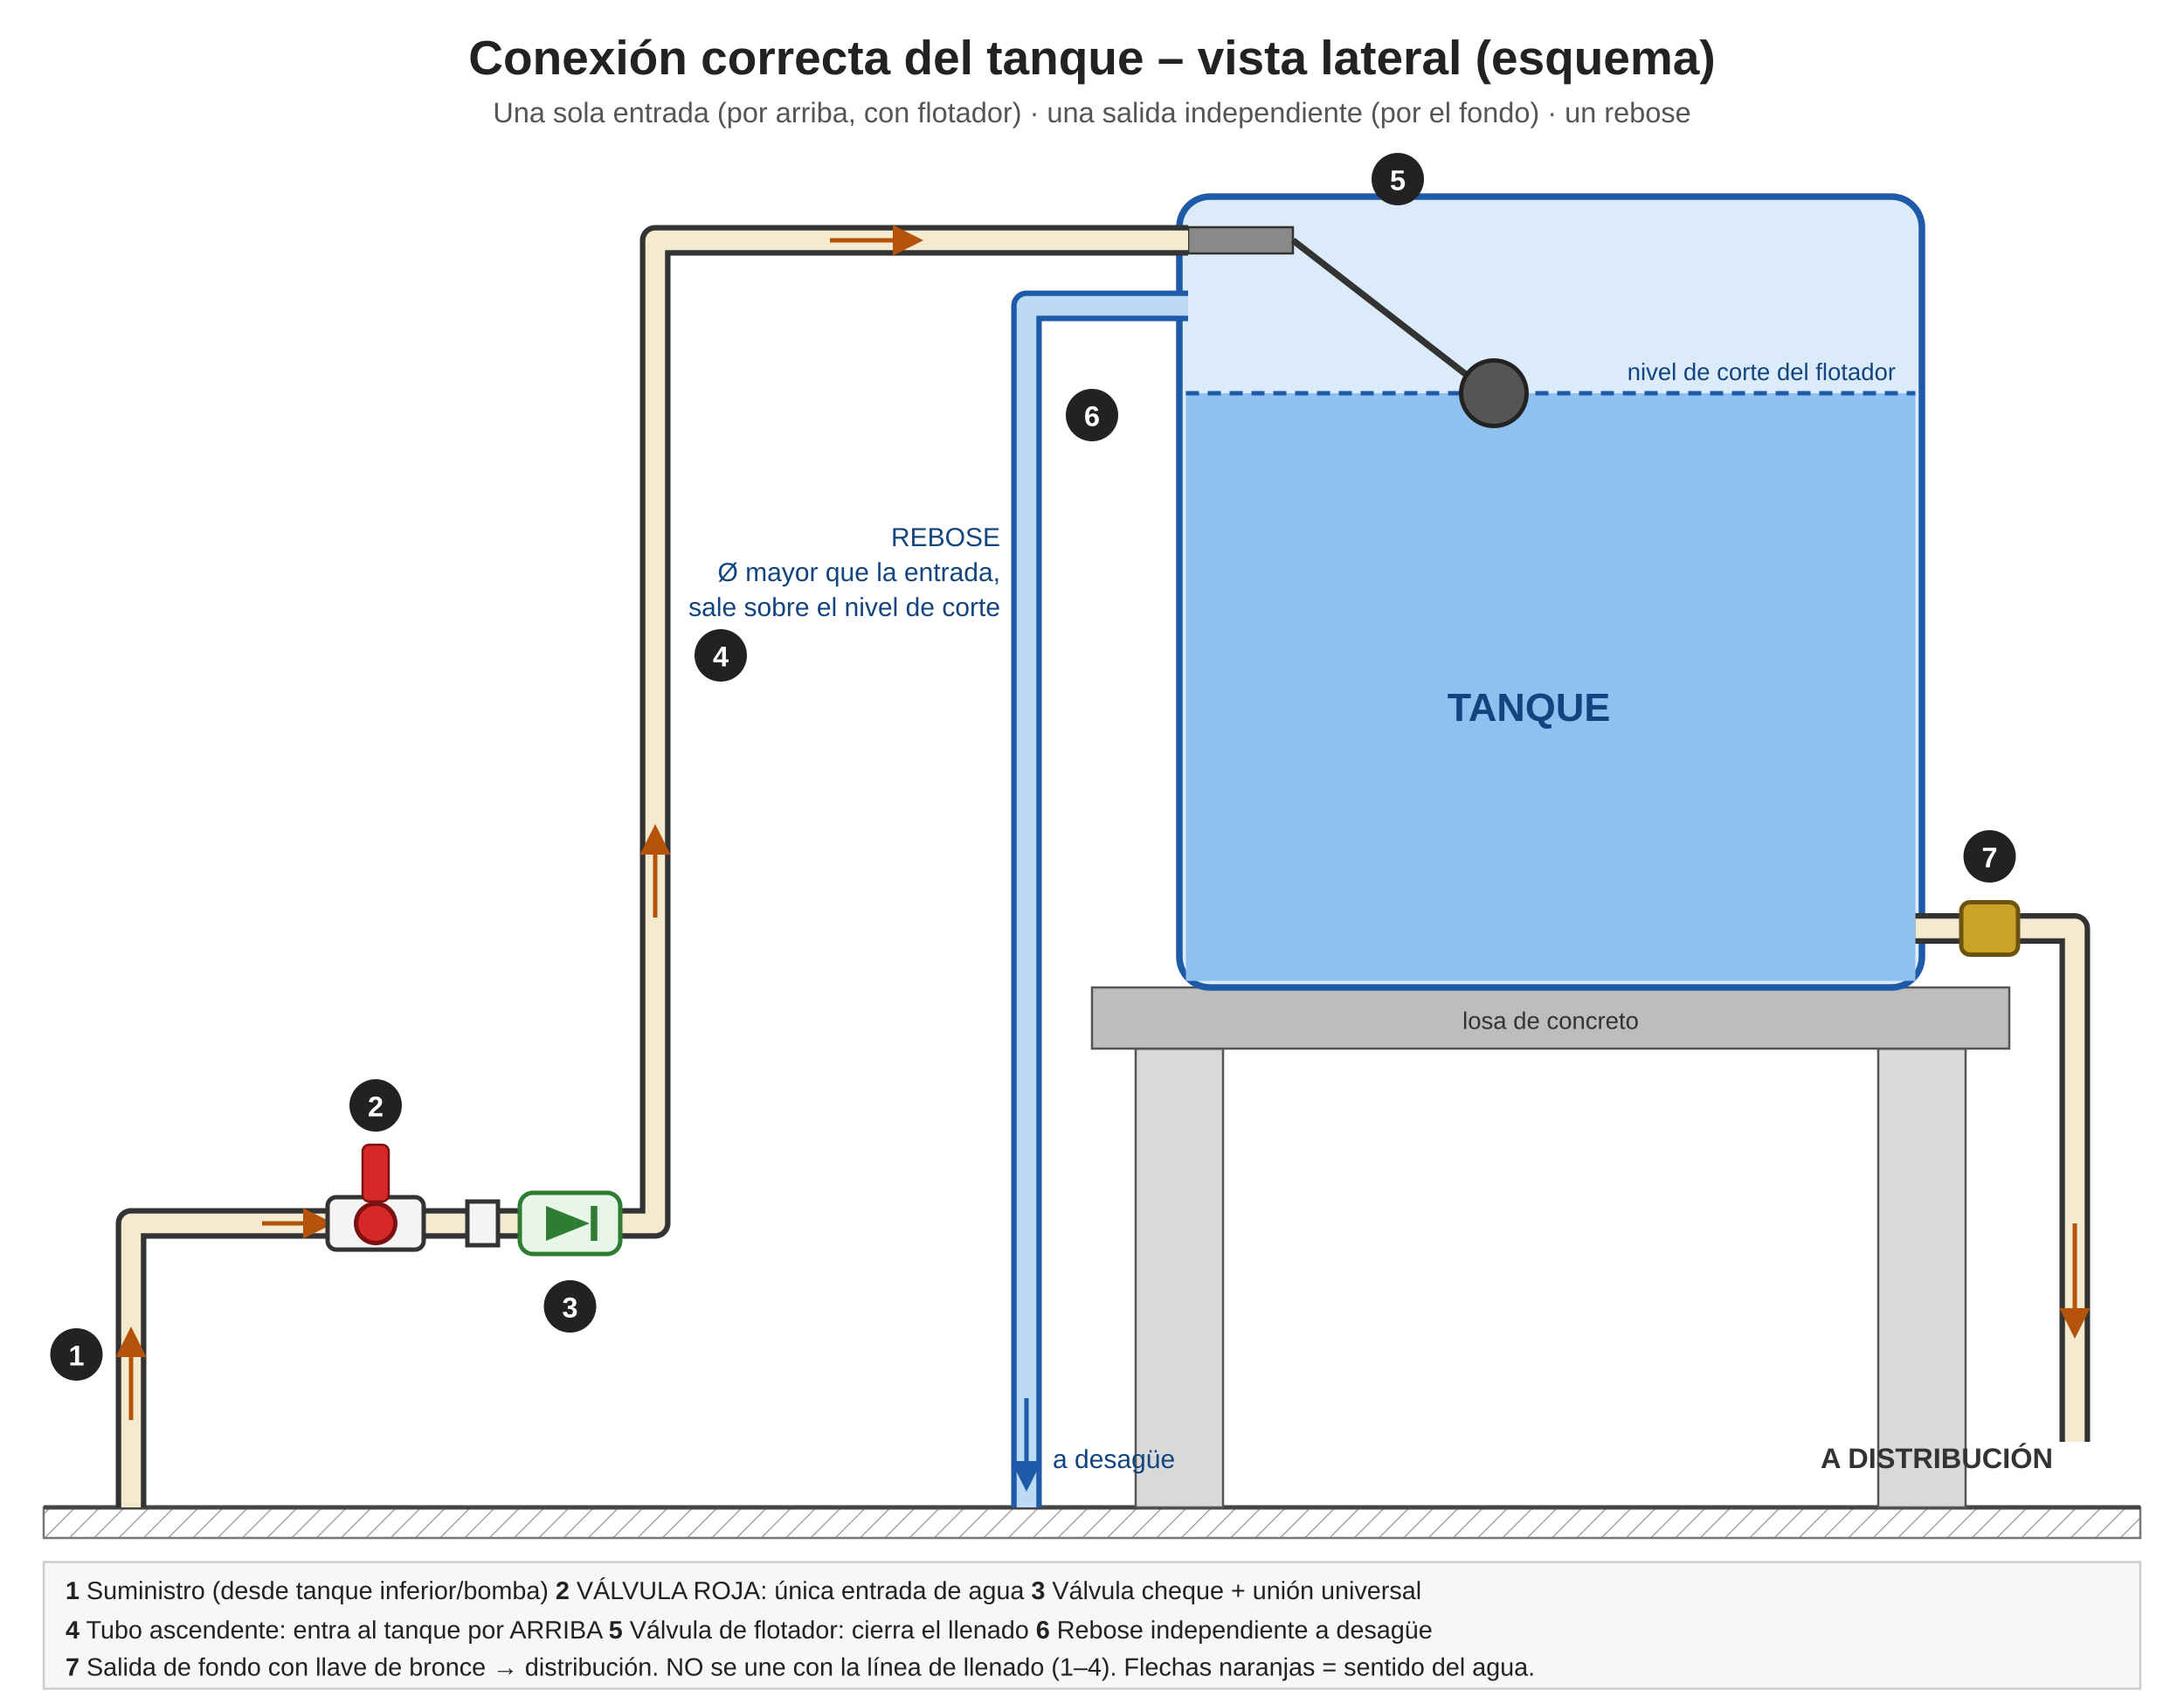
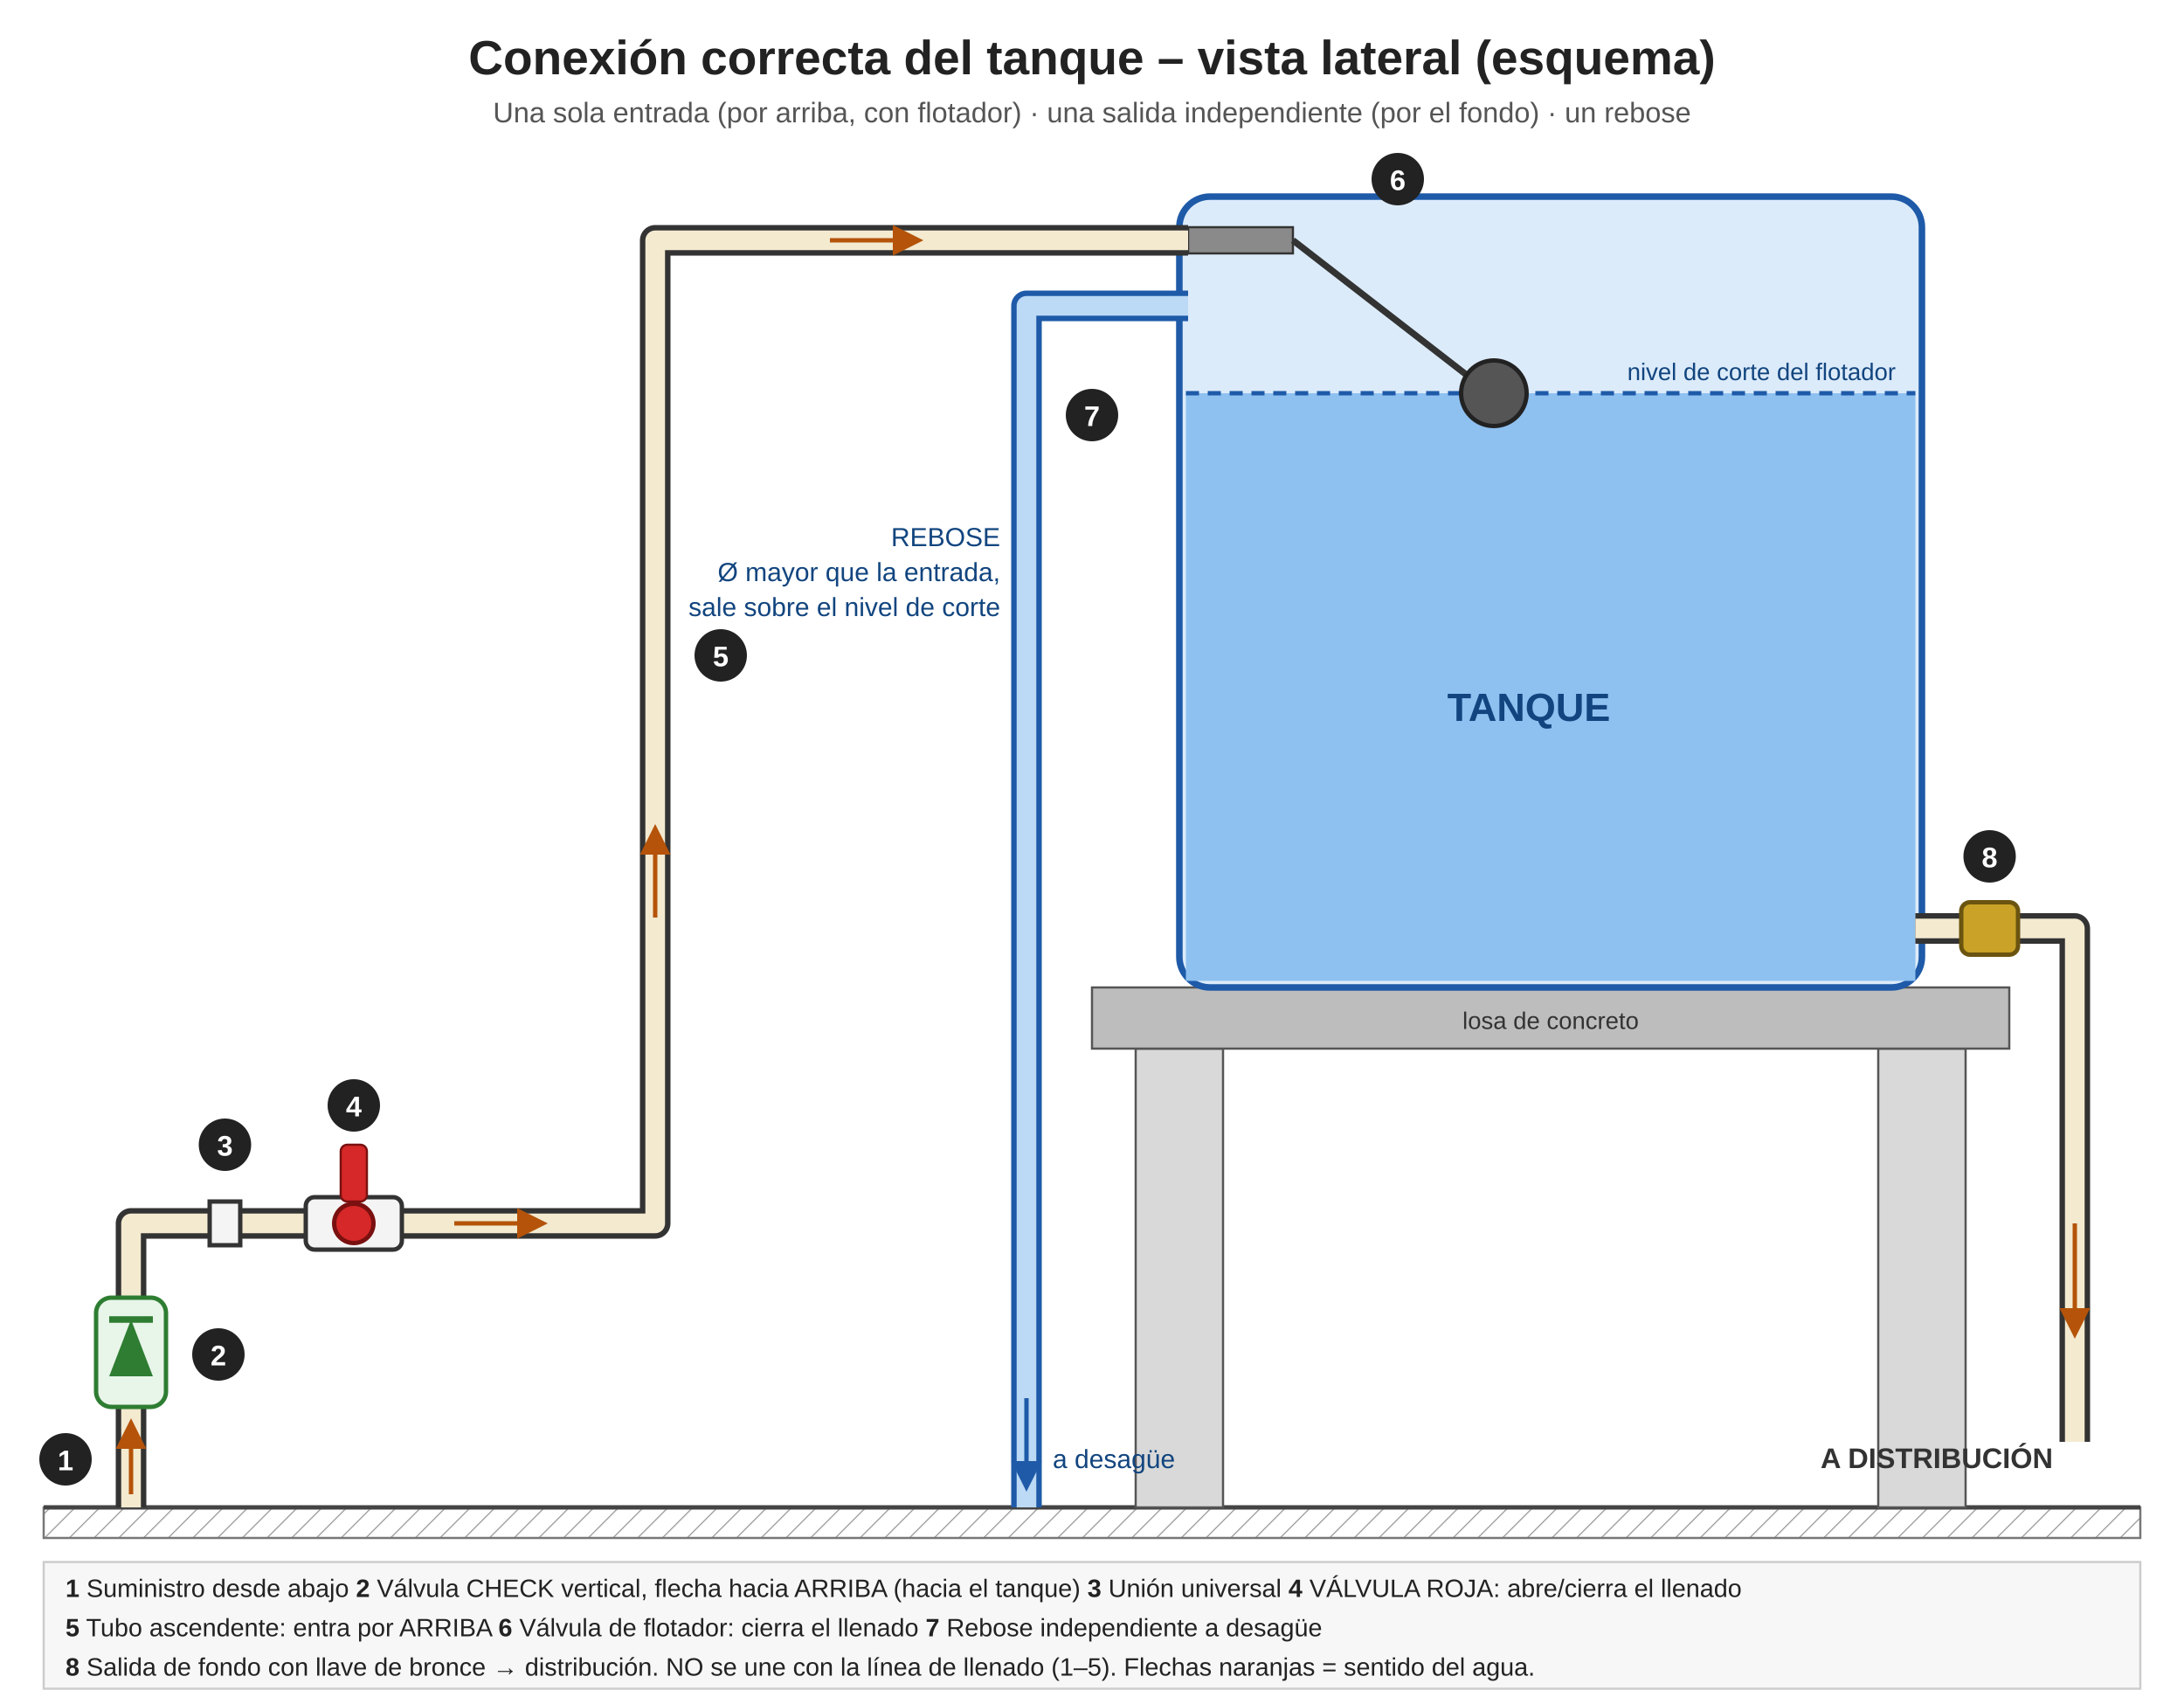
<svg xmlns="http://www.w3.org/2000/svg" viewBox="0 0 1000 780" font-family="Arial, Helvetica, sans-serif">
  <defs>
    <marker id="arr" viewBox="0 0 10 10" refX="8" refY="5" markerWidth="7" markerHeight="7" orient="auto-start-reverse">
      <path d="M0,0 L10,5 L0,10 z" fill="#1e5aa8" />
    </marker>
    <marker id="arrR" viewBox="0 0 10 10" refX="8" refY="5" markerWidth="7" markerHeight="7" orient="auto-start-reverse">
      <path d="M0,0 L10,5 L0,10 z" fill="#b45309" />
    </marker>
    <pattern id="hatch" width="8" height="8" patternUnits="userSpaceOnUse" patternTransform="rotate(45)">
      <line x1="0" y1="0" x2="0" y2="8" stroke="#999" stroke-width="1" />
    </pattern>
  </defs>
  <rect width="1000" height="780" fill="#ffffff" />
  <text x="500" y="34" text-anchor="middle" font-size="22" font-weight="bold" fill="#222">Conexión correcta del tanque – vista lateral (esquema)</text>
  <text x="500" y="56" text-anchor="middle" font-size="13" fill="#555">Una sola entrada (por arriba, con flotador) · una salida independiente (por el fondo) · un rebose</text>
  <rect x="20" y="690" width="960" height="14" fill="url(#hatch)" stroke="#777" />
  <line x1="20" y1="690" x2="980" y2="690" stroke="#444" stroke-width="2" />
  <rect x="520" y="480" width="40" height="210" fill="#d9d9d9" stroke="#555" />
  <rect x="860" y="480" width="40" height="210" fill="#d9d9d9" stroke="#555" />
  <rect x="500" y="452" width="420" height="28" fill="#bdbdbd" stroke="#555" />
  <text x="710" y="471" text-anchor="middle" font-size="11" fill="#333">losa de concreto</text>
  <rect x="540" y="90" width="340" height="362" rx="14" fill="#dcebfa" stroke="#1e5aa8" stroke-width="3" />
  <rect x="543" y="180" width="334" height="269" fill="#8ec1f0" />
  <line x1="543" y1="180" x2="877" y2="180" stroke="#1e5aa8" stroke-width="2" stroke-dasharray="6 4" />
  <text x="700" y="330" text-anchor="middle" font-size="18" fill="#12457f" font-weight="bold">TANQUE</text>
  <text x="868" y="174" text-anchor="end" font-size="11" fill="#12457f">nivel de corte del flotador</text>
  <rect x="544" y="104" width="48" height="12" fill="#8a8a8a" stroke="#333" />
  <line x1="592" y1="110" x2="672" y2="172" stroke="#333" stroke-width="3" />
  <circle cx="684" cy="180" r="15" fill="#555" stroke="#222" stroke-width="2" />
  <path d="M544,140 H470 V690" fill="none" stroke="#1e5aa8" stroke-width="14" stroke-linejoin="round" />
  <path d="M544,140 H470 V690" fill="none" stroke="#bcd9f5" stroke-width="9" stroke-linejoin="round" />
  <line x1="470" y1="640" x2="470" y2="680" stroke="#1e5aa8" stroke-width="2" marker-end="url(#arr)" />
  <text x="458" y="250" text-anchor="end" font-size="12" fill="#12457f">REBOSE</text>
  <text x="458" y="266" text-anchor="end" font-size="12" fill="#12457f">Ø mayor que la entrada,</text>
  <text x="458" y="282" text-anchor="end" font-size="12" fill="#12457f">sale sobre el nivel de corte</text>
  <text x="482" y="672" font-size="12" fill="#12457f">a desagüe</text>
  <path d="M60,690 V560 H300 V110 H544" fill="none" stroke="#333" stroke-width="14" stroke-linejoin="round" />
  <path d="M60,690 V560 H300 V110 H544" fill="none" stroke="#f3ead0" stroke-width="9" stroke-linejoin="round" />
-   <line x1="60" y1="650" x2="60" y2="610" stroke="#b45309" stroke-width="2" marker-end="url(#arrR)" />
-   <line x1="120" y1="560" x2="150" y2="560" stroke="#b45309" stroke-width="2" marker-end="url(#arrR)" />
+   <line x1="60" y1="684" x2="60" y2="652" stroke="#b45309" stroke-width="2" marker-end="url(#arrR)" />
+   <line x1="208" y1="560" x2="248" y2="560" stroke="#b45309" stroke-width="2" marker-end="url(#arrR)" />
  <line x1="300" y1="420" x2="300" y2="380" stroke="#b45309" stroke-width="2" marker-end="url(#arrR)" />
  <line x1="380" y1="110" x2="420" y2="110" stroke="#b45309" stroke-width="2" marker-end="url(#arrR)" />
-   <rect x="150" y="548" width="44" height="24" rx="4" fill="#f4f4f4" stroke="#333" stroke-width="2" />
-   <circle cx="172" cy="560" r="9" fill="#d62828" stroke="#7a1010" stroke-width="2" />
-   <rect x="166" y="524" width="12" height="26" rx="3" fill="#d62828" stroke="#7a1010" />
-   <rect x="214" y="550" width="14" height="20" fill="#f4f4f4" stroke="#333" stroke-width="2" />
-   <rect x="238" y="546" width="46" height="28" rx="6" fill="#e8f5e9" stroke="#2e7d32" stroke-width="2" />
-   <path d="M250,552 L270,560 L250,568 Z" fill="#2e7d32" />
-   <line x1="272" y1="552" x2="272" y2="568" stroke="#2e7d32" stroke-width="3" />
+   <rect x="44" y="594" width="32" height="50" rx="7" fill="#e8f5e9" stroke="#2e7d32" stroke-width="2" />
+   <path d="M60,604 L50,630 L70,630 Z" fill="#2e7d32" />
+   <line x1="50" y1="604" x2="70" y2="604" stroke="#2e7d32" stroke-width="3" />
+   <rect x="96" y="550" width="14" height="20" fill="#f4f4f4" stroke="#333" stroke-width="2" />
+   <rect x="140" y="548" width="44" height="24" rx="4" fill="#f4f4f4" stroke="#333" stroke-width="2" />
+   <circle cx="162" cy="560" r="9" fill="#d62828" stroke="#7a1010" stroke-width="2" />
+   <rect x="156" y="524" width="12" height="26" rx="3" fill="#d62828" stroke="#7a1010" />
  <path d="M877,425 H950 V660" fill="none" stroke="#333" stroke-width="14" stroke-linejoin="round" />
  <path d="M877,425 H950 V660" fill="none" stroke="#f3ead0" stroke-width="9" stroke-linejoin="round" />
  <rect x="898" y="413" width="26" height="24" rx="4" fill="#c9a227" stroke="#6b5410" stroke-width="2" />
  <line x1="950" y1="560" x2="950" y2="610" stroke="#b45309" stroke-width="2" marker-end="url(#arrR)" />
  <text x="940" y="672" text-anchor="end" font-size="13" font-weight="bold" fill="#333">A DISTRIBUCIÓN</text>
  <g font-size="13" font-weight="bold" fill="#fff" text-anchor="middle">
-     <circle cx="35" cy="620" r="12" fill="#222" />
-     <text x="35" y="625">1</text>
-     <circle cx="172" cy="506" r="12" fill="#222" />
-     <text x="172" y="511">2</text>
-     <circle cx="261" cy="598" r="12" fill="#222" />
-     <text x="261" y="603">3</text>
+     <circle cx="30" cy="668" r="12" fill="#222" />
+     <text x="30" y="673">1</text>
+     <circle cx="100" cy="620" r="12" fill="#222" />
+     <text x="100" y="625">2</text>
+     <circle cx="103" cy="524" r="12" fill="#222" />
+     <text x="103" y="529">3</text>
+     <circle cx="162" cy="506" r="12" fill="#222" />
+     <text x="162" y="511">4</text>
    <circle cx="330" cy="300" r="12" fill="#222" />
-     <text x="330" y="305">4</text>
+     <text x="330" y="305">5</text>
    <circle cx="640" cy="82" r="12" fill="#222" />
-     <text x="640" y="87">5</text>
+     <text x="640" y="87">6</text>
    <circle cx="500" cy="190" r="12" fill="#222" />
-     <text x="500" y="195">6</text>
+     <text x="500" y="195">7</text>
    <circle cx="911" cy="392" r="12" fill="#222" />
-     <text x="911" y="397">7</text>
+     <text x="911" y="397">8</text>
  </g>
  <rect x="20" y="715" width="960" height="58" fill="#f7f7f7" stroke="#ccc" />
  <g font-size="11.5" fill="#222">
-     <text x="30" y="732">
-       <tspan font-weight="bold">1</tspan> Suministro (desde tanque inferior/bomba)   <tspan font-weight="bold">2</tspan> VÁLVULA ROJA: única entrada de agua   <tspan font-weight="bold">3</tspan> Válvula cheque + unión universal</text>
-     <text x="30" y="750">
-       <tspan font-weight="bold">4</tspan> Tubo ascendente: entra al tanque por ARRIBA   <tspan font-weight="bold">5</tspan> Válvula de flotador: cierra el llenado   <tspan font-weight="bold">6</tspan> Rebose independiente a desagüe</text>
+     <text x="30" y="731">
+       <tspan font-weight="bold">1</tspan> Suministro desde abajo   <tspan font-weight="bold">2</tspan> Válvula CHECK vertical, flecha hacia ARRIBA (hacia el tanque)   <tspan font-weight="bold">3</tspan> Unión universal   <tspan font-weight="bold">4</tspan> VÁLVULA ROJA: abre/cierra el llenado</text>
+     <text x="30" y="749">
+       <tspan font-weight="bold">5</tspan> Tubo ascendente: entra por ARRIBA   <tspan font-weight="bold">6</tspan> Válvula de flotador: cierra el llenado   <tspan font-weight="bold">7</tspan> Rebose independiente a desagüe</text>
    <text x="30" y="767">
-       <tspan font-weight="bold">7</tspan> Salida de fondo con llave de bronce → distribución. NO se une con la línea de llenado (1–4).   Flechas naranjas = sentido del agua.</text>
+       <tspan font-weight="bold">8</tspan> Salida de fondo con llave de bronce → distribución. NO se une con la línea de llenado (1–5).   Flechas naranjas = sentido del agua.</text>
  </g>
</svg>
